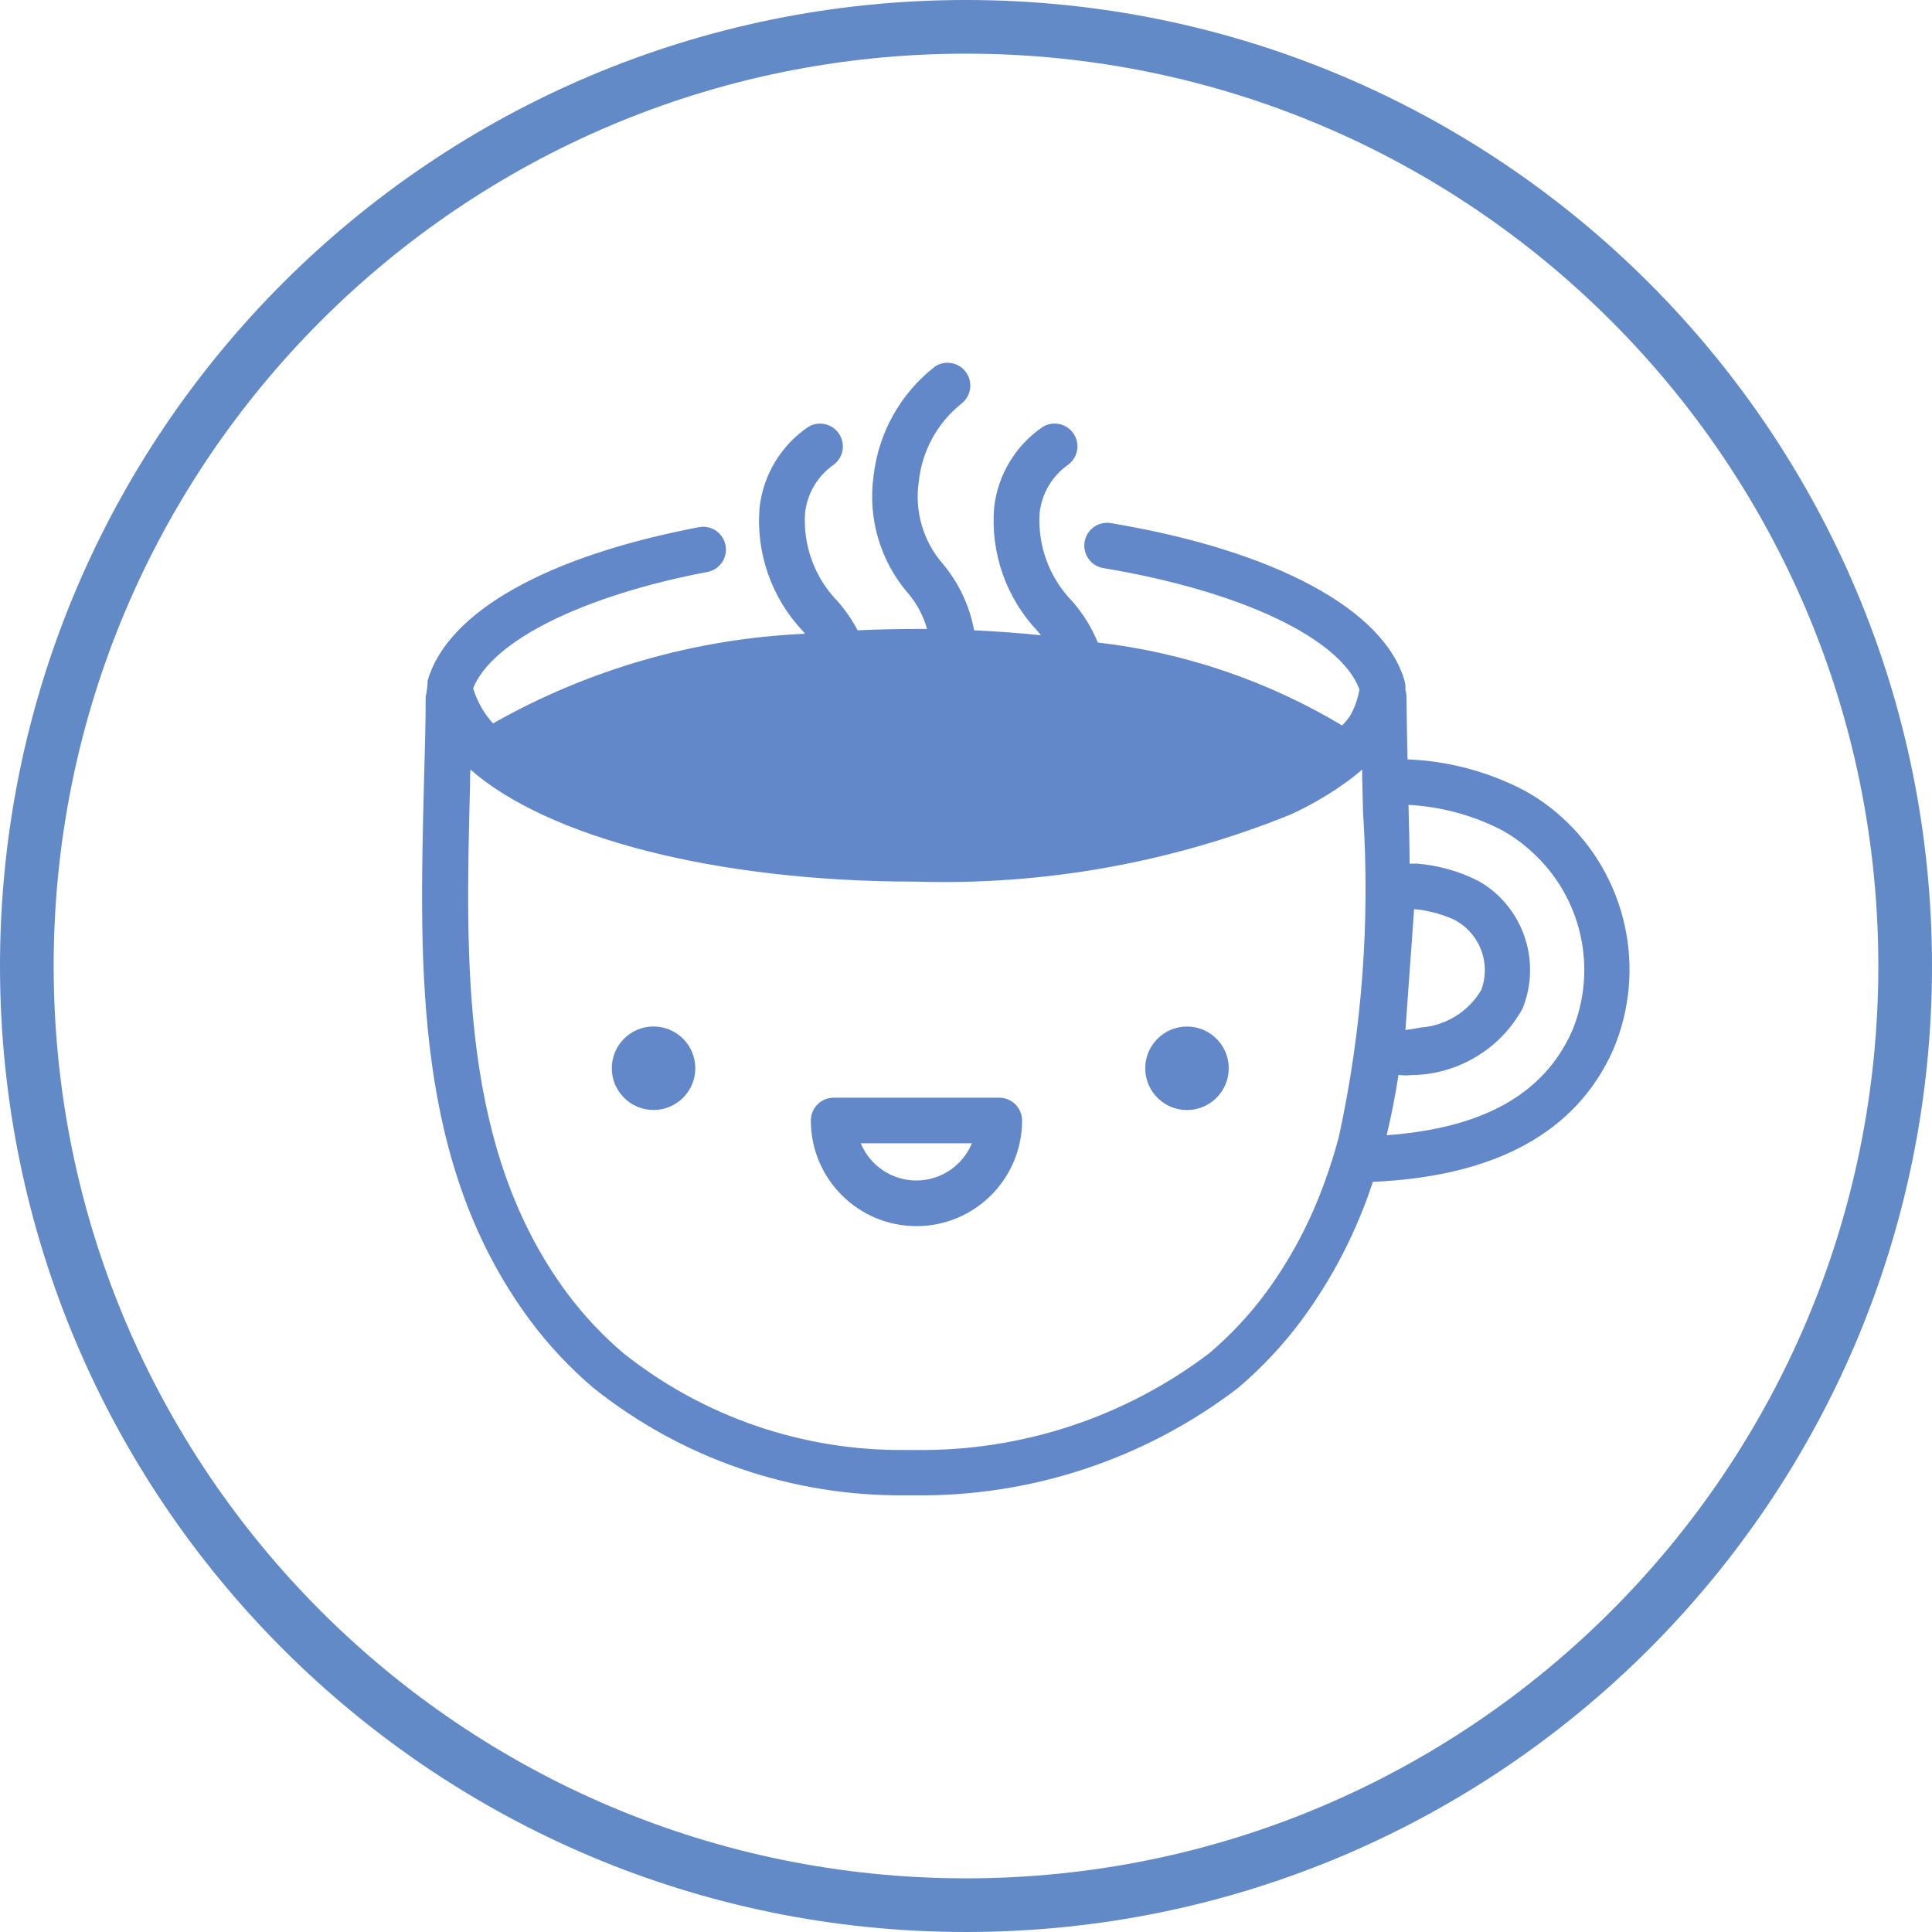
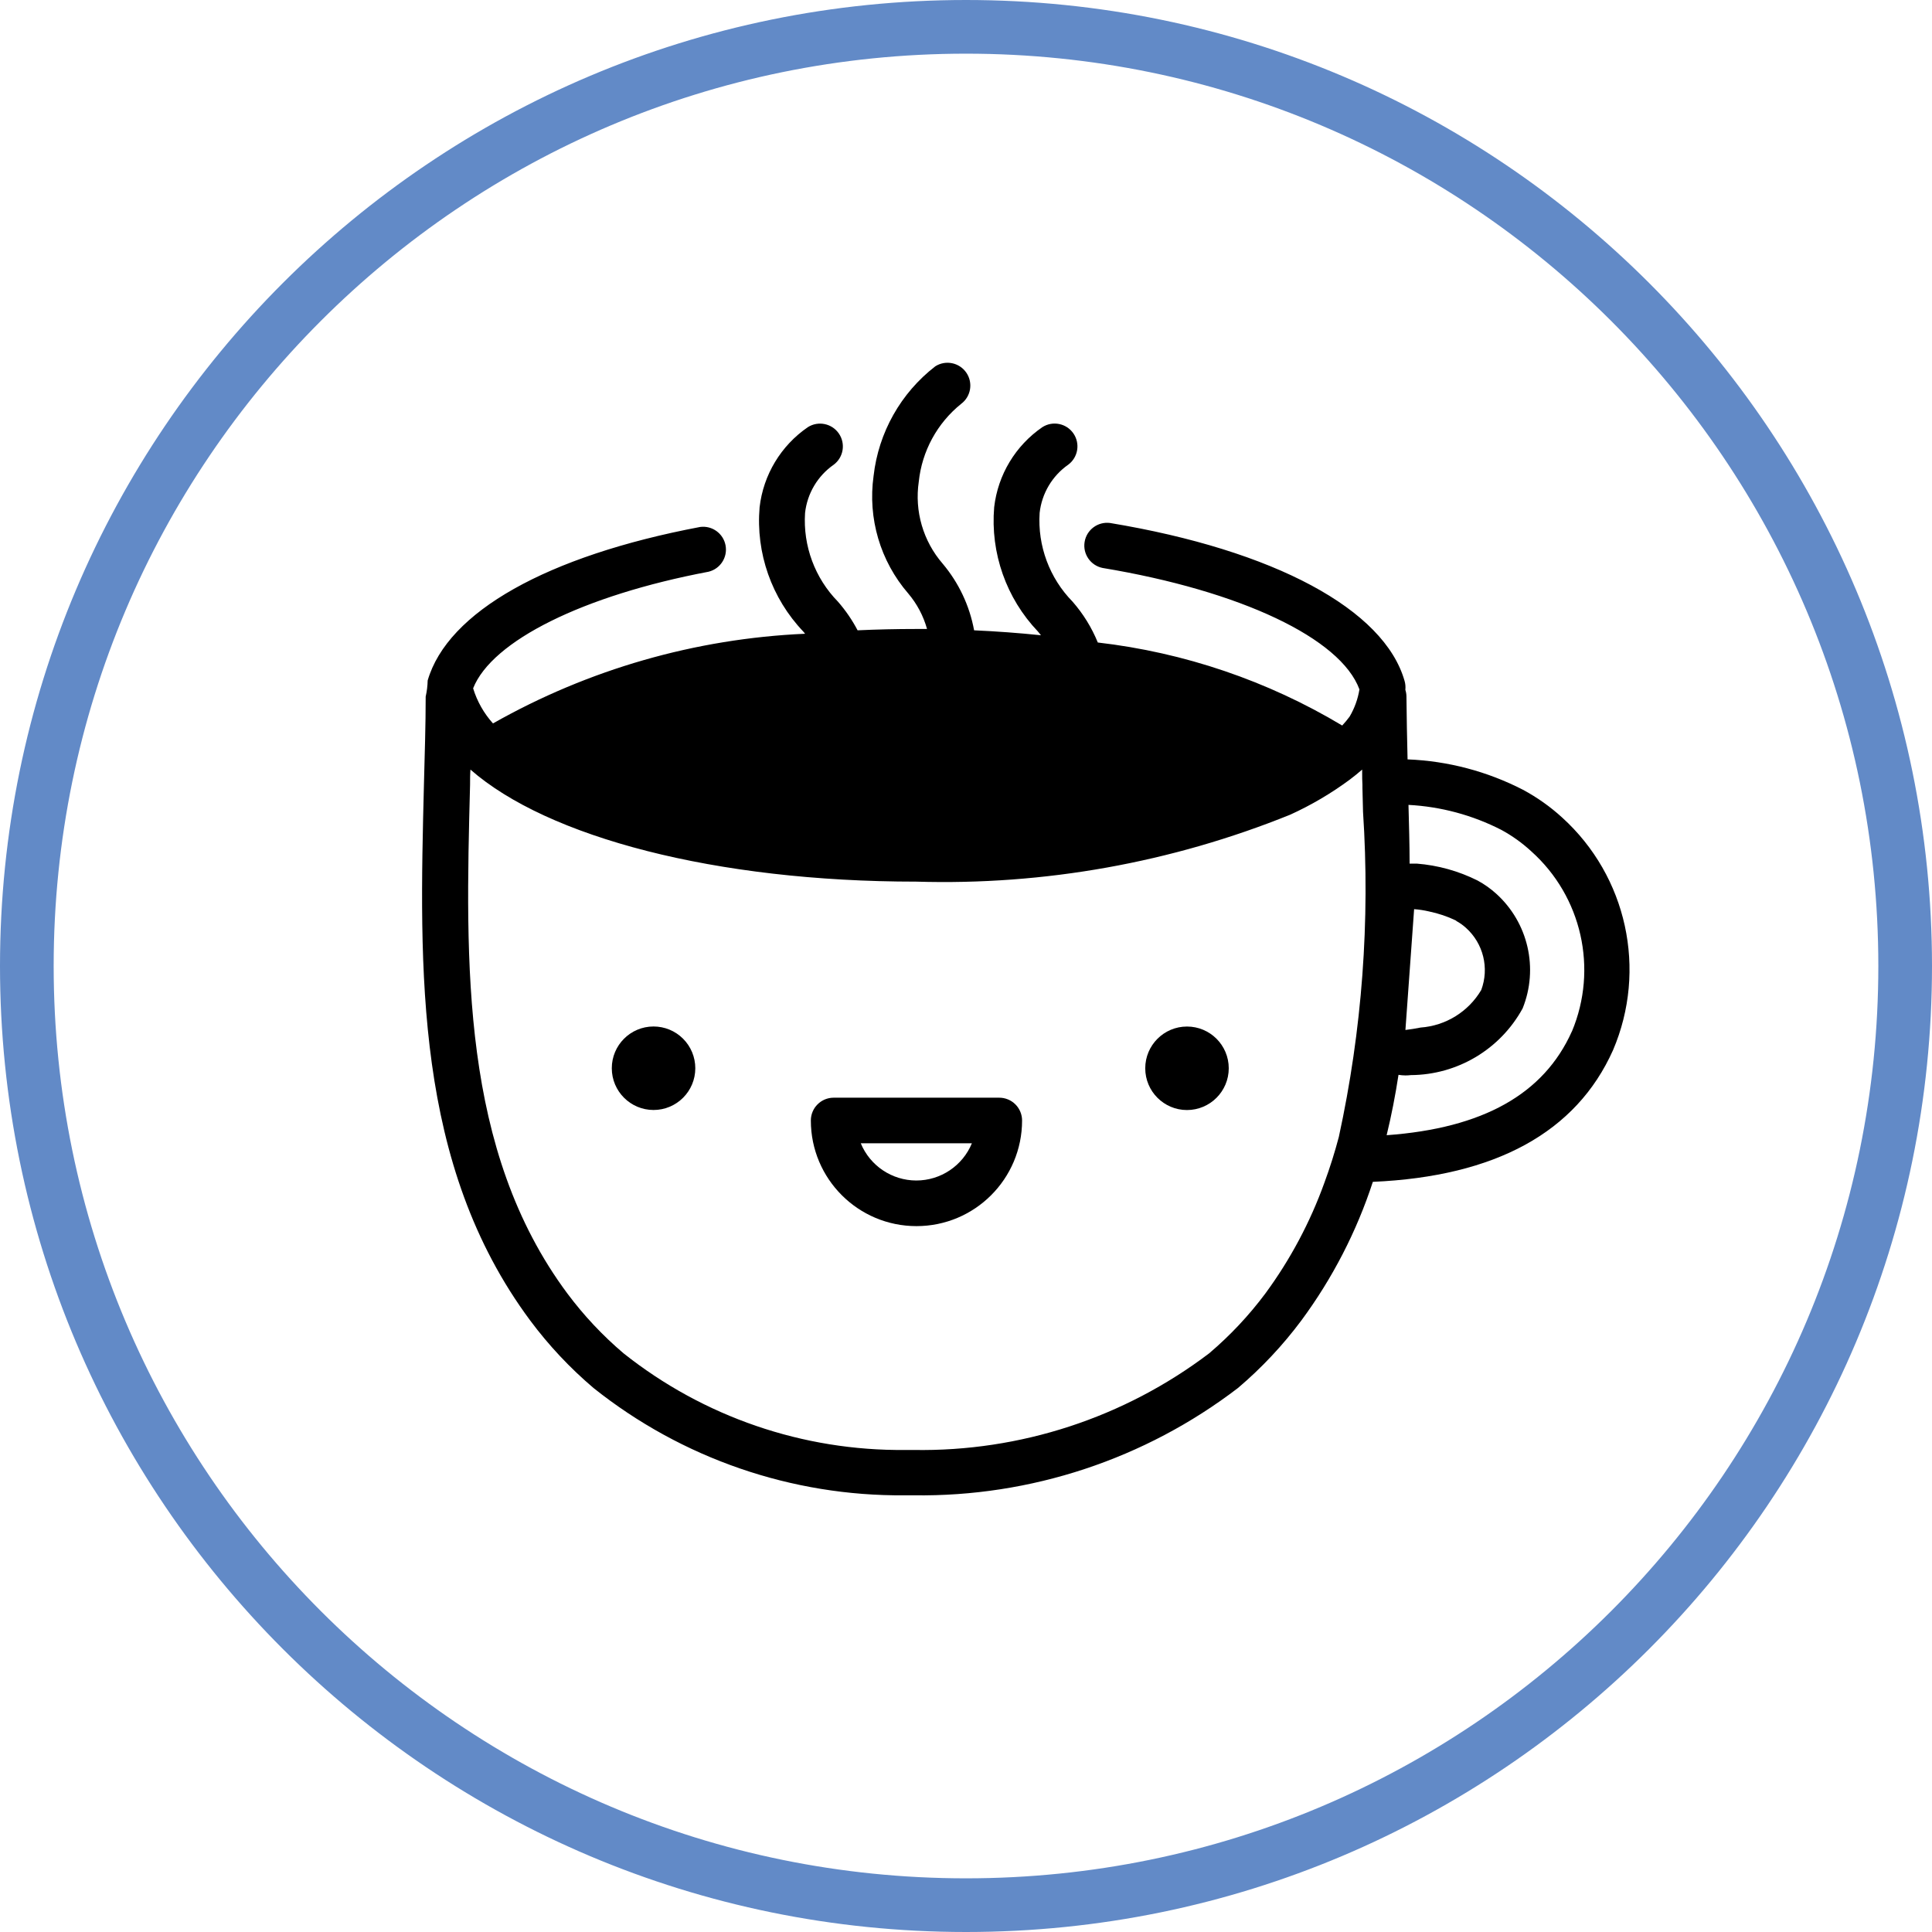
<svg xmlns="http://www.w3.org/2000/svg" id="Stamp" width="36" height="36">
  <defs>
-     <style>
-             .cls-2{fill:#6288c9}
-         </style>
-   </defs>
+         
+     </defs>
  <g id="사각형_314" data-name="사각형 314" style="stroke:#628ac7;fill:none">
    <rect width="36" height="36" rx="18" style="stroke:none" />
    <rect x=".5" y=".5" width="35" height="35" rx="17.5" style="fill:none" />
  </g>
  <g id="그룹_526" data-name="그룹 526" transform="translate(7.875 6.75)">
    <g id="그룹_525" data-name="그룹 525">
      <path id="패스_1960" data-name="패스 1960" class="cls-2" d="M520.248 417.354a3.634 3.634 0 0 0-.729-.517 5.136 5.136 0 0 0-2.152-.567 78.983 78.983 0 0 1-.021-1.176.415.415 0 0 0-.02-.119v-.005a.428.428 0 0 0-.014-.159c-.377-1.336-2.429-2.438-5.489-2.946a.425.425 0 0 0-.139.838c2.577.428 4.436 1.311 4.786 2.263a1.45 1.45 0 0 1-.183.507 1.9 1.9 0 0 1-.138.166 11.41 11.41 0 0 0-4.554-1.547 2.707 2.707 0 0 0-.47-.761 2.163 2.163 0 0 1-.614-1.653 1.265 1.265 0 0 1 .534-.9.425.425 0 0 0-.481-.7 2.1 2.1 0 0 0-.9 1.493 2.991 2.991 0 0 0 .816 2.317c.02.023.038.046.056.069a21.58 21.58 0 0 0-1.246-.092 2.677 2.677 0 0 0-.586-1.242 1.908 1.908 0 0 1-.445-1.527 2.147 2.147 0 0 1 .79-1.451.425.425 0 0 0-.481-.7 3.008 3.008 0 0 0-1.151 2.043 2.762 2.762 0 0 0 .646 2.191 1.749 1.749 0 0 1 .35.661h-.205q-.552 0-1.089.025a2.762 2.762 0 0 0-.365-.533 2.162 2.162 0 0 1-.614-1.653 1.265 1.265 0 0 1 .534-.9.425.425 0 0 0-.481-.7 2.1 2.1 0 0 0-.9 1.493 2.991 2.991 0 0 0 .815 2.317l.033.04a12.95 12.95 0 0 0-5.816 1.671 1.733 1.733 0 0 1-.37-.654c.35-.885 2.05-1.731 4.388-2.173a.425.425 0 0 0-.157-.834c-2.856.54-4.707 1.583-5.078 2.861a1.495 1.495 0 0 1-.037.3c0 .531-.018 1.083-.032 1.618-.088 3.492-.179 7.1 1.979 10.007a7.624 7.624 0 0 0 1.18 1.258 9.168 9.168 0 0 0 5.8 2h.165a9.722 9.722 0 0 0 6.044-2 7.626 7.626 0 0 0 1.181-1.258 9.1 9.1 0 0 0 1.332-2.583c2.285-.1 3.79-.923 4.475-2.453a3.824 3.824 0 0 0-.947-4.335zm.181 3.984c-.523 1.169-1.657 1.805-3.452 1.935.09-.37.163-.745.221-1.125a.847.847 0 0 0 .129.011.839.839 0 0 0 .1-.006 2.39 2.39 0 0 0 2.084-1.243 1.916 1.916 0 0 0-.49-2.135 1.777 1.777 0 0 0-.35-.248 3.074 3.074 0 0 0-1.134-.315h-.132c0-.365-.012-.73-.021-1.094a4.289 4.289 0 0 1 1.731.466 2.777 2.777 0 0 1 .558.4 2.966 2.966 0 0 1 .757 3.354zm-12.422 7.8a8.3 8.3 0 0 1-5.248-1.8 6.788 6.788 0 0 1-1.049-1.117c-1.983-2.668-1.9-6.131-1.812-9.479 0-.093 0-.187.007-.282 1.438 1.261 4.564 2.088 8.308 2.088a17.227 17.227 0 0 0 6.966-1.247 6.132 6.132 0 0 0 1.11-.653c.081-.062.16-.124.232-.188v.063c0 .073 0 .146.005.218v.06l.011.446a21.735 21.735 0 0 1-.451 6.059q-.057.215-.123.425t-.145.425a8.138 8.138 0 0 1-1.1 2.065 6.777 6.777 0 0 1-1.049 1.117 8.87 8.87 0 0 1-5.509 1.8zm10.266-9.858a.921.921 0 0 1 .182.129 1.059 1.059 0 0 1 .285 1.158 1.433 1.433 0 0 1-1.131.7 3.623 3.623 0 0 1-.282.045l.162-2.251a1.792 1.792 0 0 1 .276.042 2.213 2.213 0 0 1 .509.172z" transform="translate(-499.014 -408.87)" />
      <path id="패스_1961" data-name="패스 1961" class="cls-2" d="M528.9 511.151a.778.778 0 1 0 .779.778.778.778 0 0 0-.779-.778z" transform="translate(-524.598 -498.774)" />
      <path id="패스_1962" data-name="패스 1962" class="cls-2" d="M611.838 511.929a.778.778 0 1 0-.779.779.779.779 0 0 0 .779-.779z" transform="translate(-596.817 -498.774)" />
      <path id="패스_1963" data-name="패스 1963" class="cls-2" d="M562.284 522.119H559.2a.425.425 0 0 0-.425.425 1.968 1.968 0 0 0 3.936 0 .425.425 0 0 0-.427-.425zm-1.544 1.543a1.121 1.121 0 0 1-1.035-.694h2.071a1.121 1.121 0 0 1-1.036.694z" transform="translate(-551.541 -508.415)" />
    </g>
  </g>
</svg>
